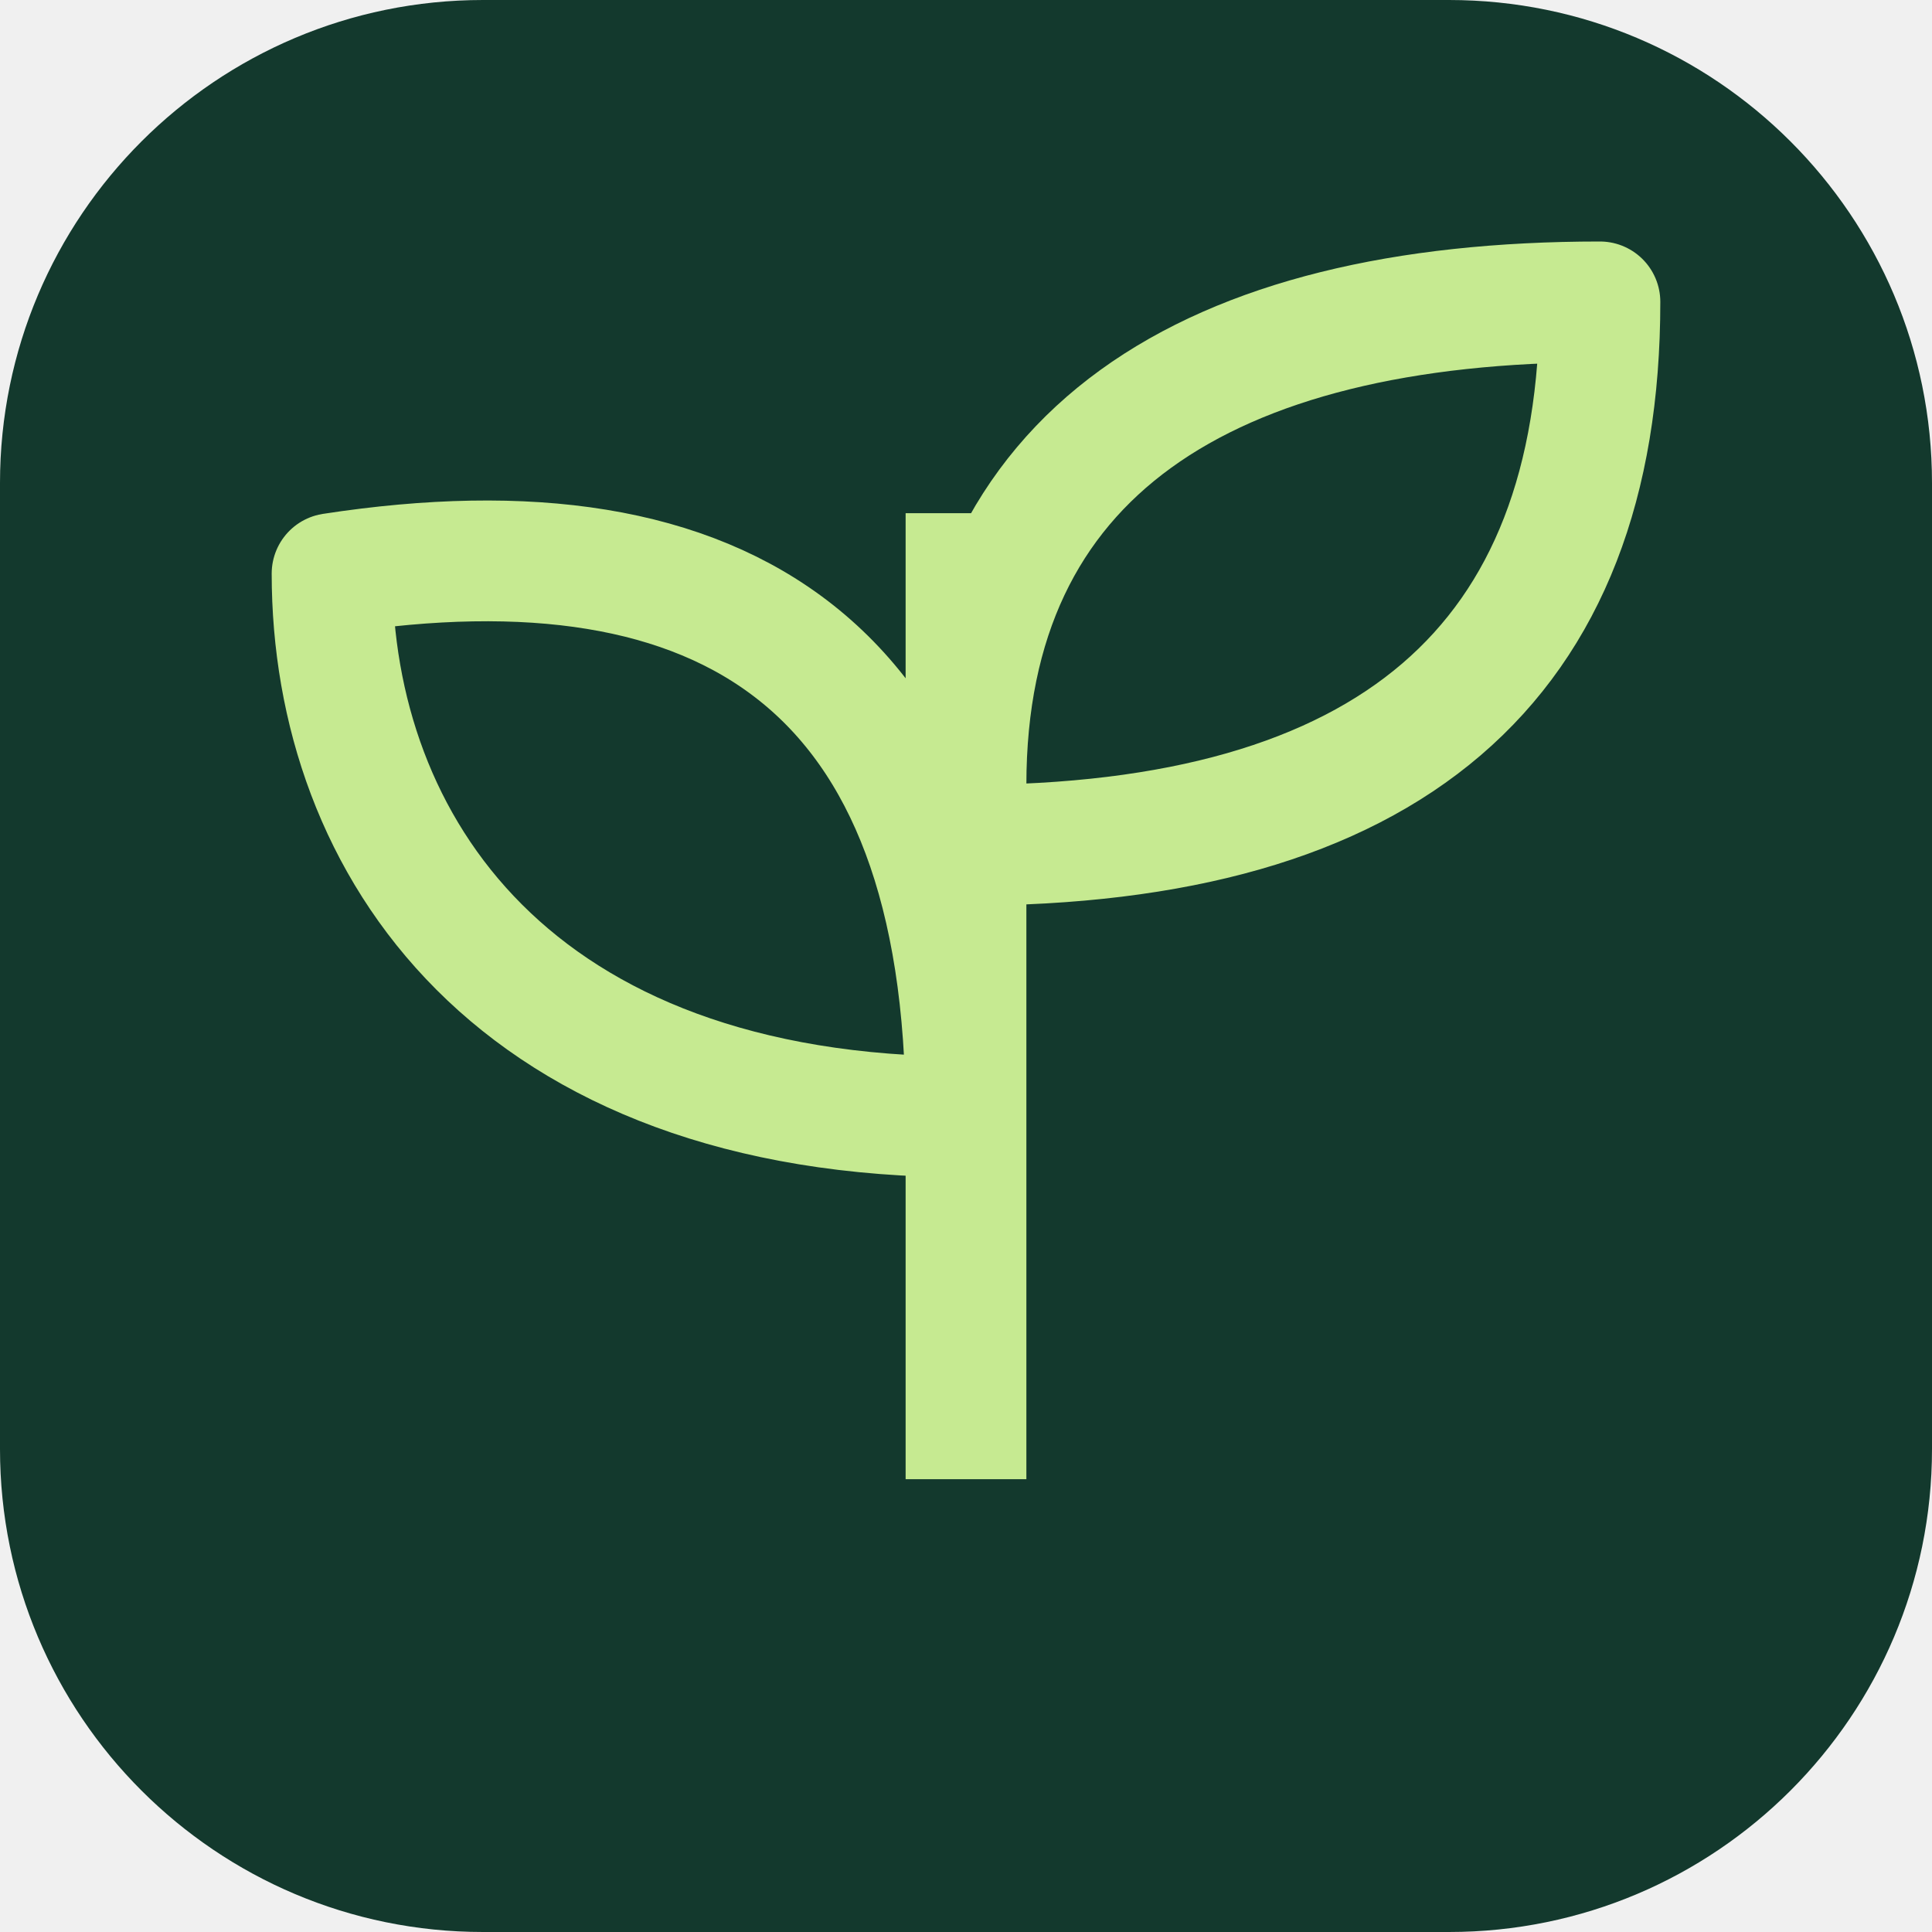
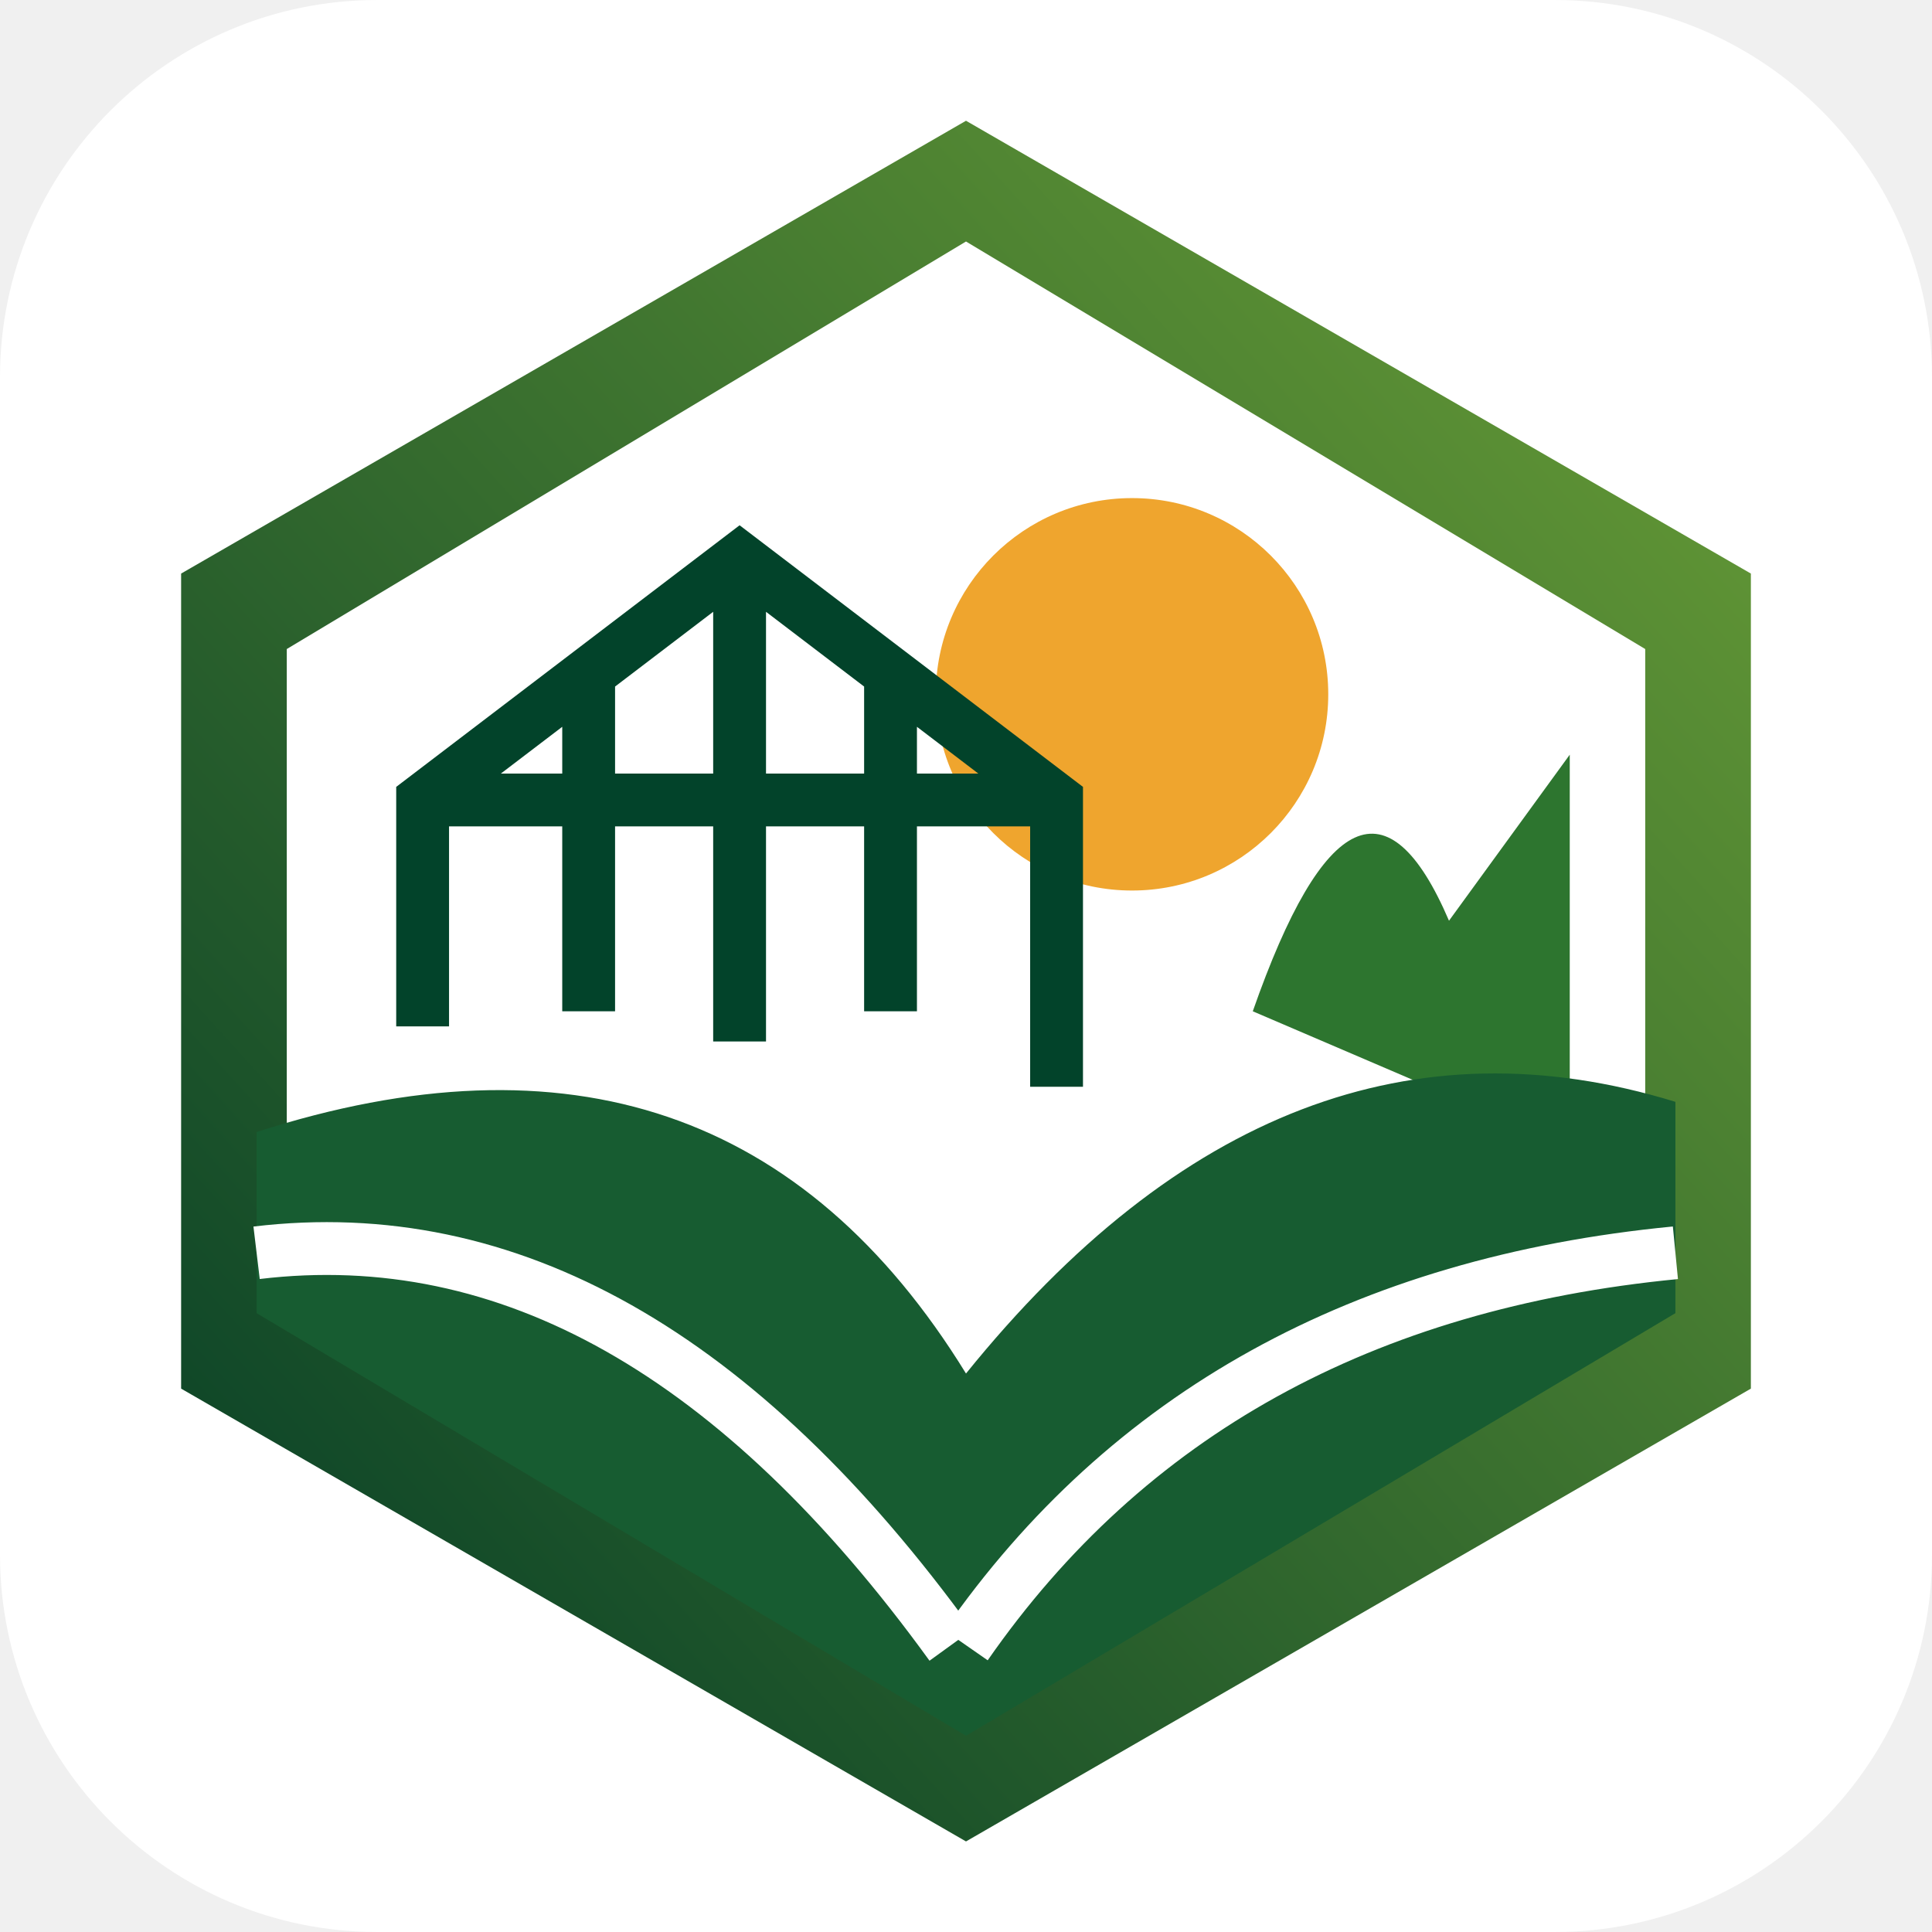
- <svg xmlns="http://www.w3.org/2000/svg" viewBox="0 0 64 64">
-   <rect width="64" height="64" rx="16" fill="#13392d" />
-   <path d="M32 49V17m0 20c-15 0-21-9-21-18 13-2 21 3 21 18Zm0-11c0-11 8-16 21-16 0 12-7 18-21 18Z" stroke="#c6ea91" stroke-width="4" fill="none" stroke-linejoin="round" />
+ <svg xmlns="http://www.w3.org/2000/svg" viewBox="0 0 128 128">
+   <defs>
+     <linearGradient id="g" x1="0" x2="1" y1="1" y2="0">
+       <stop stop-color="#023a26" />
+       <stop offset="1" stop-color="#6ca037" />
+     </linearGradient>
+   </defs>
+   <rect width="128" height="128" rx="25" fill="#ffffff" />
+   <path d="M64 8 116 38v54l-52 30-52-30V38Z" fill="url(#g)" />
+   <path d="M64 16 109 43v45l-45 26-45-26V43Z" fill="#fff" />
+   <circle cx="75" cy="46" r="13" fill="#efa52e" />
+   <path d="M28 68V53l21-16 21 16v19M28 53h42M49 37v32M39 45v22M59 45v22" fill="none" stroke="#02432a" stroke-width="3.5" />
+   <path d="M83 67q7-20 13-6l8-11v26Z" fill="#2d752f" />
+   <path d="M17 75Q48 65 64 91q21-26 47-18v14l-47 28-47-28Z" fill="#175c31" />
+   <path d="M17 83q25-3 46 26m1 0q16-23 47-26" fill="none" stroke="#fff" stroke-width="3.5" />
</svg>
